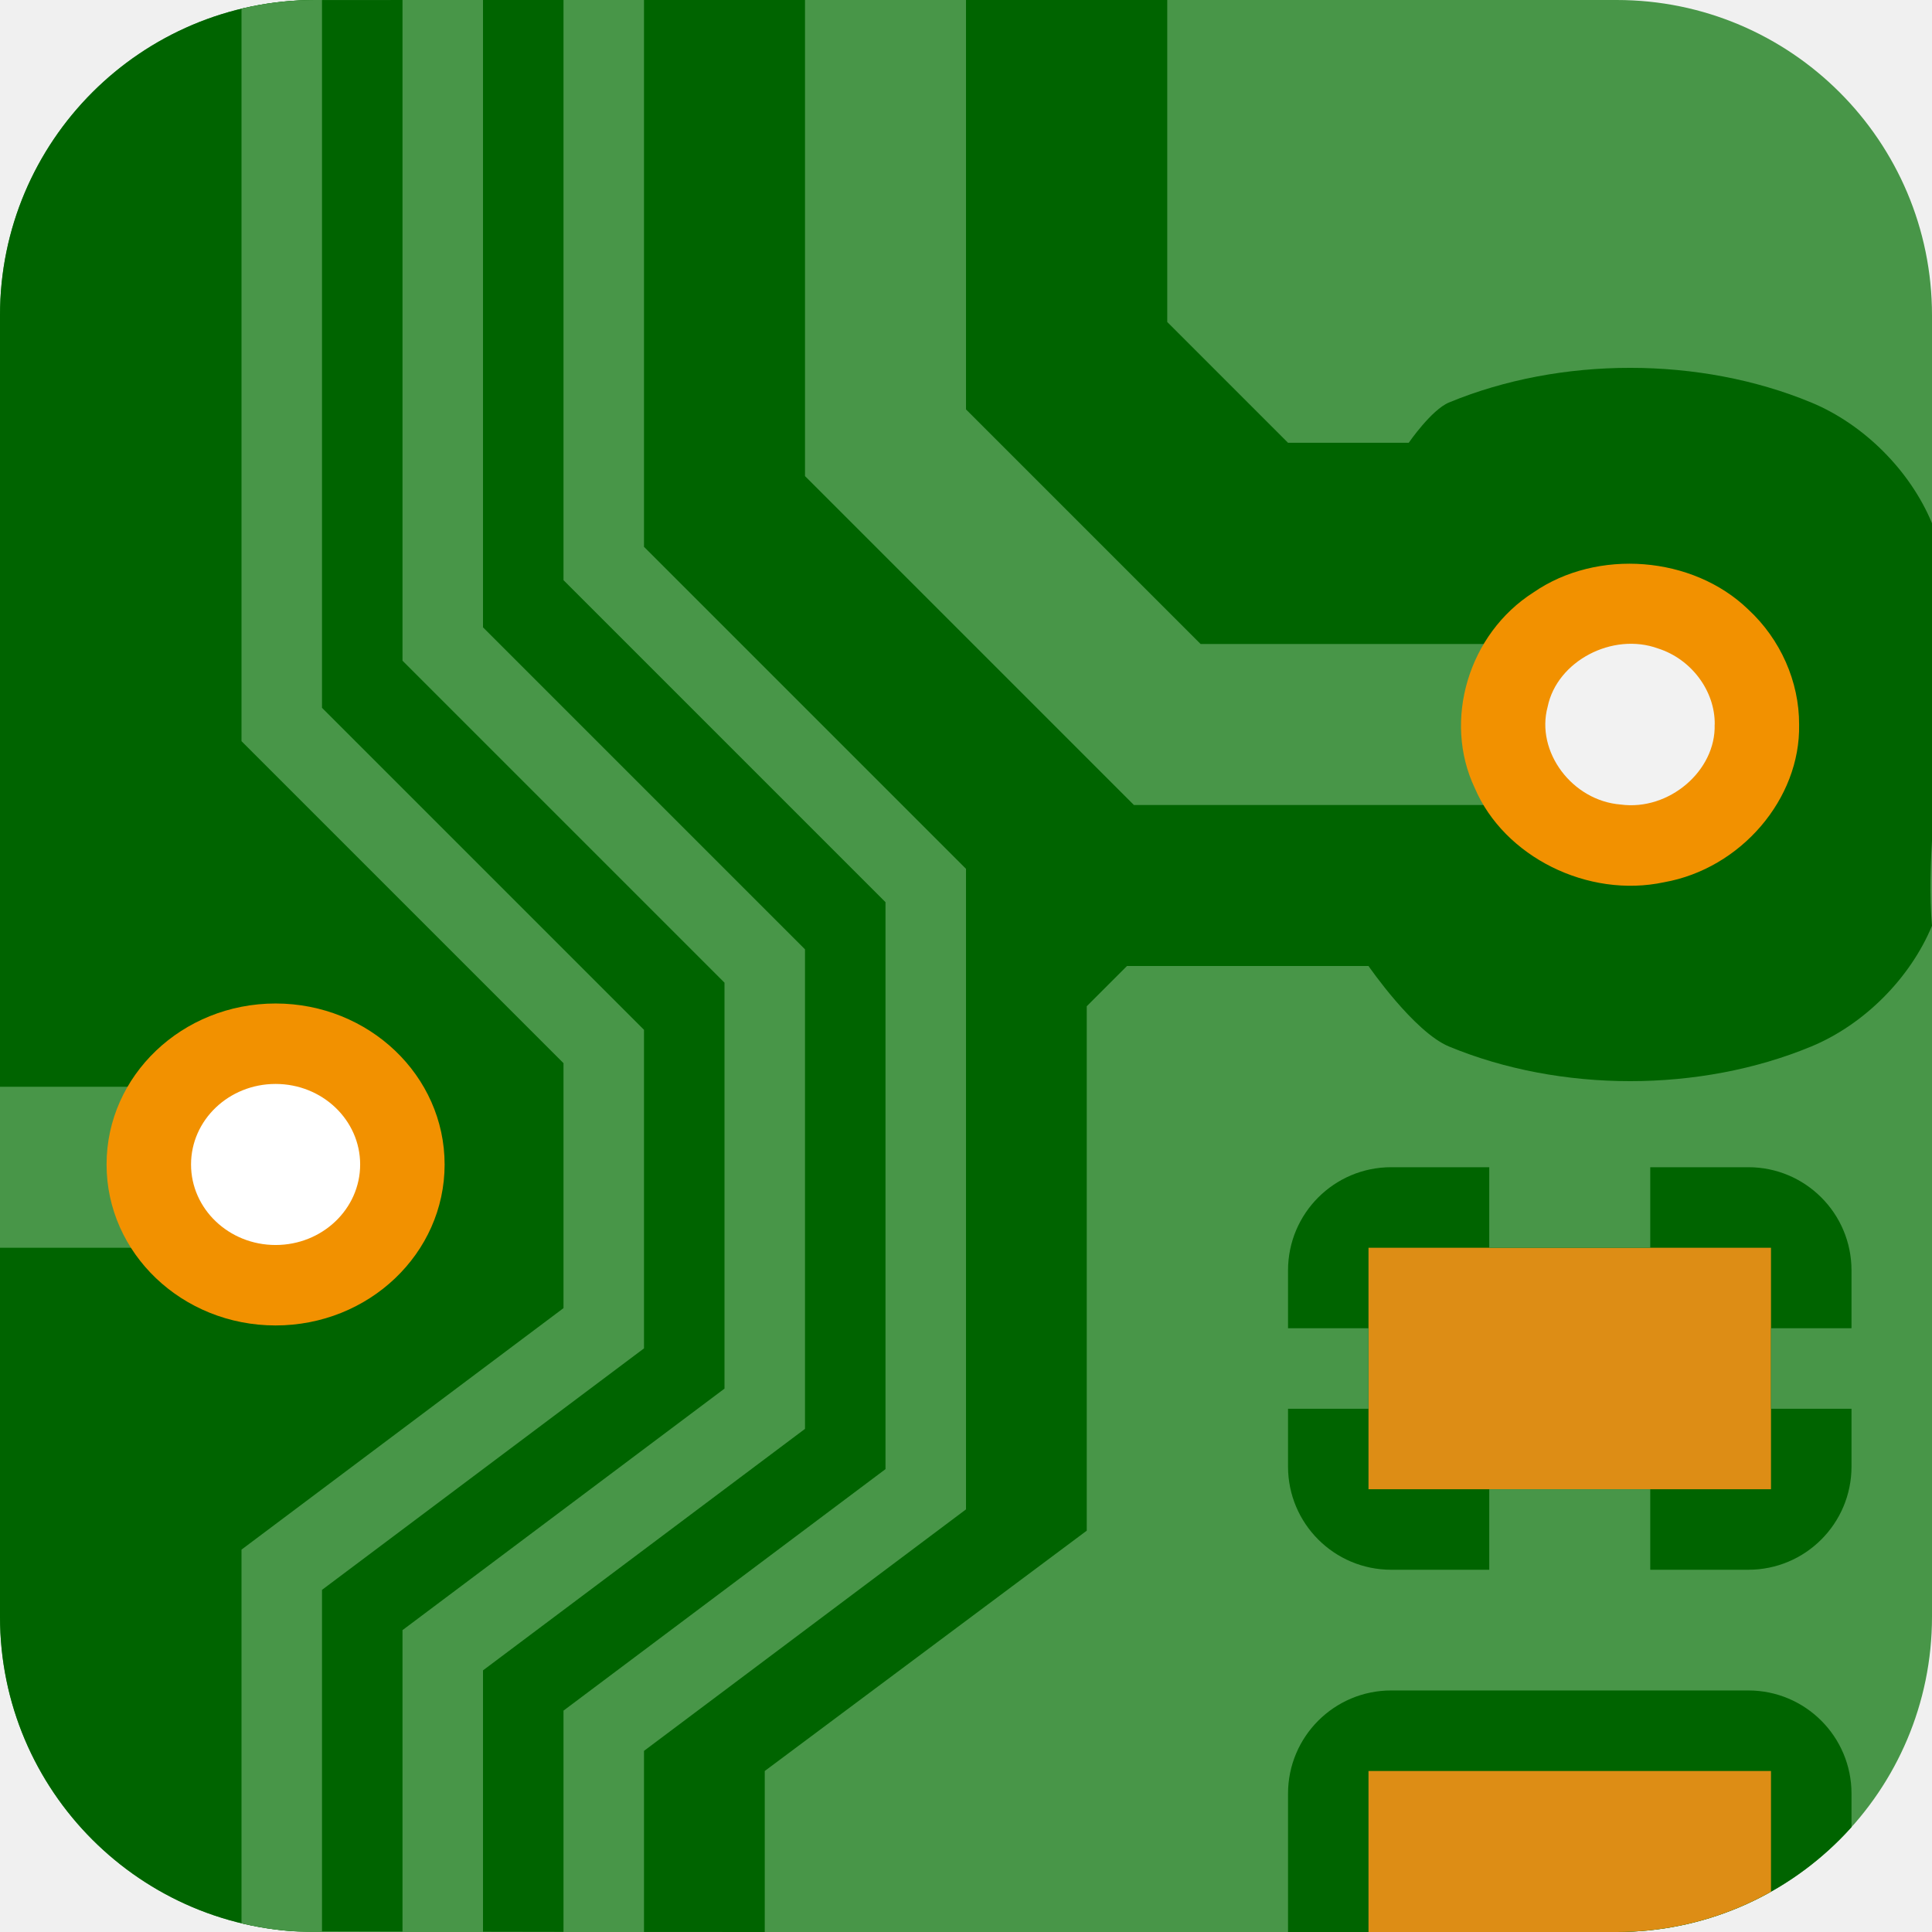
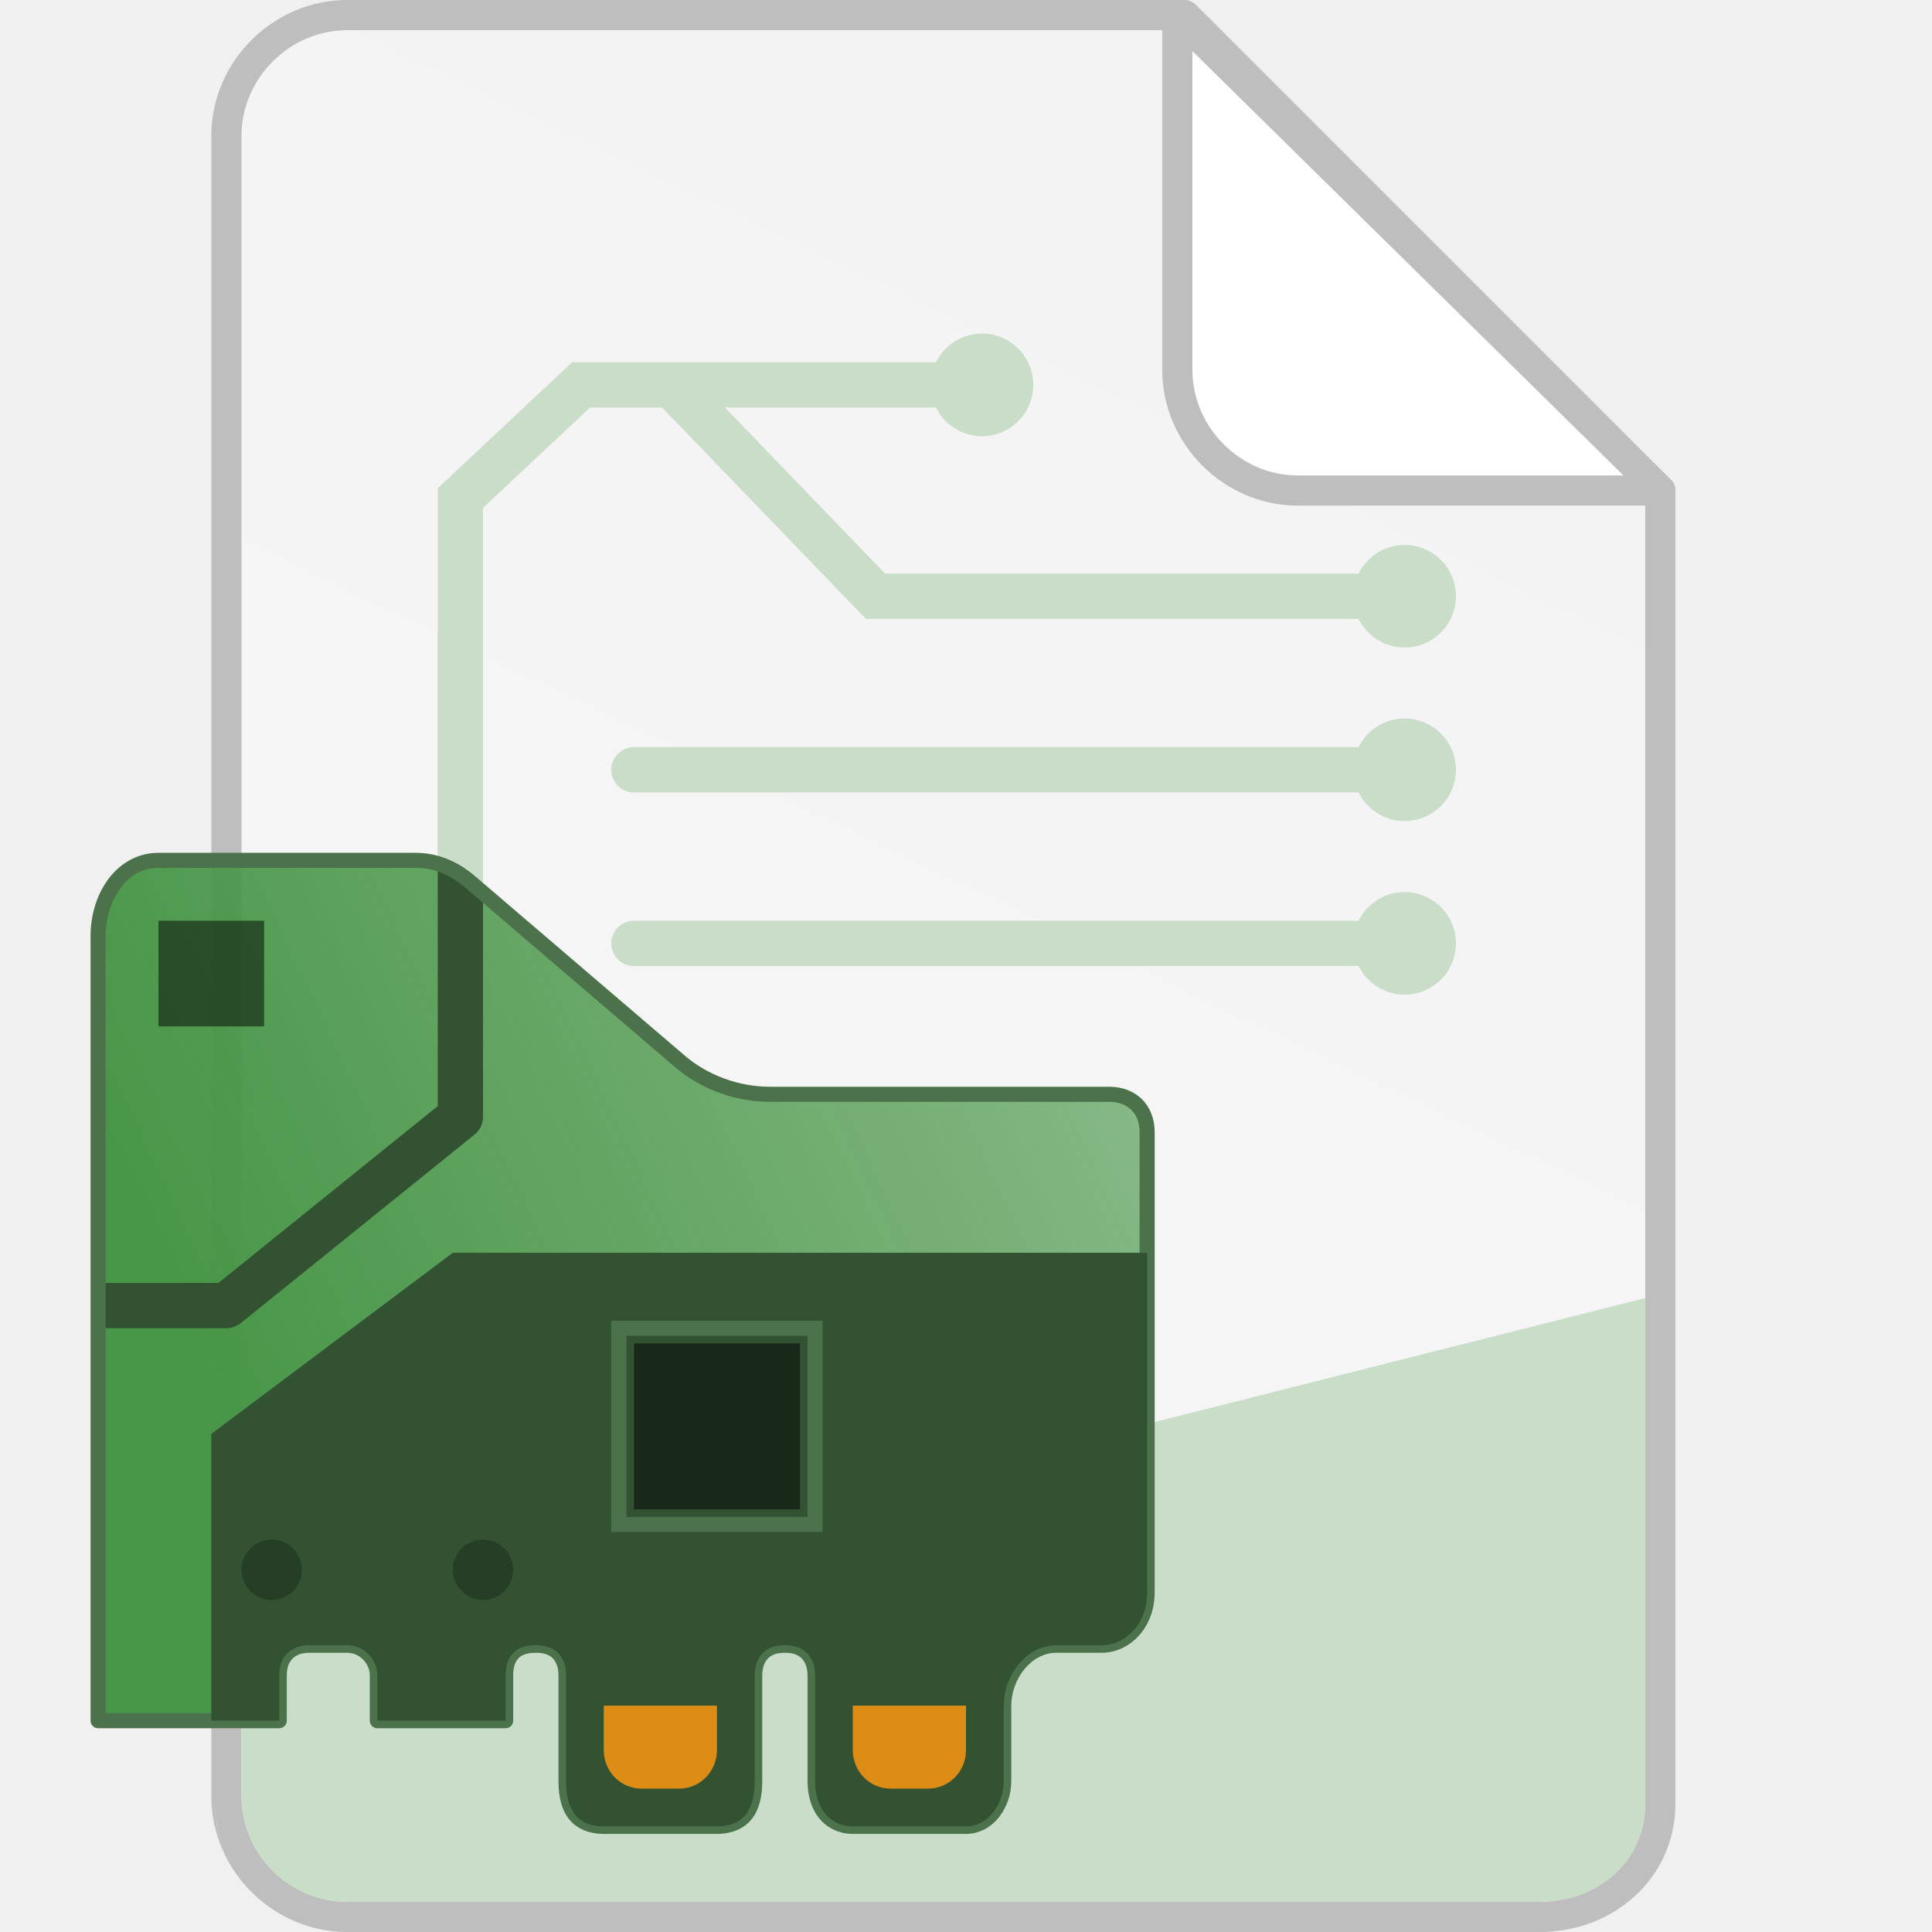
- <svg xmlns="http://www.w3.org/2000/svg" id="Слой_1" data-name="Слой 1" viewBox="0 0 48 48" version="1.1" width="48" height="48">
-   <defs id="defs5">
-     <style id="style3">.cls-1{fill:#b9b9b9;}.cls-2{fill:#545454;}.cls-3{fill:#1a81c4;}</style>
-     <clipPath clipPathUnits="userSpaceOnUse" id="clipPath897">
-       <rect style="fill:#f2f2f2;stroke:none;stroke-linejoin:round" id="rect899" width="48" height="48" x="0" y="0" rx="7.834" />
-     </clipPath>
-     <clipPath clipPathUnits="userSpaceOnUse" id="clipPath1736">
-       <rect style="fill:none;fill-opacity:1;stroke:#333333;stroke-width:2;stroke-linecap:round;stroke-linejoin:round;stroke-miterlimit:4;stroke-dasharray:none;stroke-opacity:1" id="rect1738" width="24" height="16" x="0" y="8.5" ry="2.656" />
-     </clipPath>
+ <svg xmlns="http://www.w3.org/2000/svg" xmlns:xlink="http://www.w3.org/1999/xlink" id="Слой_1" data-name="Слой 1" viewBox="0 0 256 256" version="1.1" width="256" height="256">
+   <defs id="defs159429">
+     <marker style="overflow:visible" id="marker3727" refX="0" refY="0" orient="auto">
+       <path transform="matrix(0.2,0,0,0.2,1.48,0.2)" style="fill:#c9ddc9;fill-opacity:1;fill-rule:evenodd;stroke:#c9ddc9;stroke-width:1pt;stroke-opacity:1" d="m -2.5,-1 c 0,2.76 -2.24,5 -5,5 -2.76,0 -5,-2.24 -5,-5 0,-2.76 2.24,-5 5,-5 2.76,0 5,2.24 5,5 z" id="path3725" />
+     </marker>
+     <marker style="overflow:visible" id="marker3403" refX="0" refY="0" orient="auto">
+       <path transform="matrix(0.2,0,0,0.2,1.48,0.2)" style="fill:#c9ddc9;fill-opacity:1;fill-rule:evenodd;stroke:#c9ddc9;stroke-width:1pt;stroke-opacity:1" d="m -2.5,-1 c 0,2.76 -2.24,5 -5,5 -2.76,0 -5,-2.24 -5,-5 0,-2.76 2.24,-5 5,-5 2.76,0 5,2.24 5,5 z" id="path3401" />
+     </marker>
+     <marker style="overflow:visible" id="marker3269" refX="0" refY="0" orient="auto">
+       <path transform="matrix(0.2,0,0,0.2,1.48,0.2)" style="fill:#c9ddc9;fill-opacity:1;fill-rule:evenodd;stroke:#c9ddc9;stroke-width:1pt;stroke-opacity:1" d="m -2.5,-1 c 0,2.76 -2.24,5 -5,5 -2.76,0 -5,-2.24 -5,-5 0,-2.76 2.24,-5 5,-5 2.76,0 5,2.24 5,5 z" id="path3267" />
+     </marker>
+     <marker style="overflow:visible" id="marker3125" refX="0" refY="0" orient="auto">
+       <path transform="matrix(0.2,0,0,0.2,1.48,0.2)" style="fill:#c9ddc9;fill-opacity:1;fill-rule:evenodd;stroke:#c9ddc9;stroke-width:1pt;stroke-opacity:1" d="m -2.5,-1 c 0,2.76 -2.24,5 -5,5 -2.76,0 -5,-2.24 -5,-5 0,-2.76 2.24,-5 5,-5 2.76,0 5,2.24 5,5 z" id="path3123" />
+     </marker>
+     <style id="style159427">.cls-1{fill:#1a81c4;}</style>
+     <linearGradient xlink:href="#radialGradient1350" id="linearGradient5941" gradientUnits="userSpaceOnUse" gradientTransform="matrix(3.72454,0,0,3.72454,365.2063,282.4442)" x1="-160.867" y1="118.533" x2="-67.733" y2="-76.2" />
+     <radialGradient id="radialGradient1350" cx="50.009" cy="23.272" r="28.023" gradientTransform="matrix(0,-0.4596185,0.818261,0,80.07145,-81.23916)" gradientUnits="userSpaceOnUse">
+       <stop offset="0" stop-color="#2b4bed" id="stop1346" style="stop-color:#ffffff;stop-opacity:1" />
+       <stop offset="1" stop-color="#2b2fb7" id="stop1348" style="stop-color:#f3f3f3;stop-opacity:1" />
+     </radialGradient>
+     <radialGradient id="radialGradient1350-3" cx="50.009" cy="23.272" r="28.023" gradientTransform="matrix(0,-0.4596185,0.818261,0,80.07145,-81.23916)" gradientUnits="userSpaceOnUse">
+       <stop offset="0" stop-color="#2b4bed" id="stop1346-6" style="stop-color:#ffffff;stop-opacity:1" />
+       <stop offset="1" stop-color="#2b2fb7" id="stop1348-7" style="stop-color:#f3f3f3;stop-opacity:1" />
+     </radialGradient>
+     <linearGradient xlink:href="#linearGradient3066" id="linearGradient3068" x1="-436.033" y1="-160.867" x2="-309.033" y2="-220.133" gradientUnits="userSpaceOnUse" gradientTransform="matrix(2.562821,0,0,2.562821,1152.119,608.921)" />
+     <linearGradient id="linearGradient3066">
+       <stop style="stop-color:#489648;stop-opacity:1;" offset="0" id="stop3062" />
+       <stop style="stop-color:#489648;stop-opacity:0;" offset="1" id="stop3064" />
+     </linearGradient>
    <clipPath clipPathUnits="userSpaceOnUse" id="clipPath1720">
      <rect style="fill:none;fill-opacity:1;stroke:#333333;stroke-width:2;stroke-linecap:round;stroke-linejoin:round;stroke-miterlimit:4;stroke-dasharray:none;stroke-opacity:1" id="rect1722" width="16" height="16" x="8" y="5" ry="2.656" />
    </clipPath>
-     <clipPath clipPathUnits="userSpaceOnUse" id="clipPath1732">
-       <rect style="fill:none;fill-opacity:1;stroke:#333333;stroke-width:2;stroke-linecap:round;stroke-linejoin:round;stroke-miterlimit:4;stroke-dasharray:none;stroke-opacity:1" id="rect1734" width="24" height="24" x="0" y="1.5" ry="3.983" />
+     <clipPath clipPathUnits="userSpaceOnUse" id="clipPath2395">
+       <rect style="fill:none;fill-opacity:1;stroke:#333333;stroke-width:2;stroke-linecap:round;stroke-linejoin:round;stroke-miterlimit:4;stroke-dasharray:none;stroke-opacity:1" id="rect2393" width="16" height="16" x="8" y="5" ry="2.656" />
    </clipPath>
-     <clipPath clipPathUnits="userSpaceOnUse" id="clipPath1724">
-       <rect style="fill:none;fill-opacity:1;stroke:#333333;stroke-width:2;stroke-linecap:round;stroke-linejoin:round;stroke-miterlimit:4;stroke-dasharray:none;stroke-opacity:1" id="rect1726" width="24" height="24" x="0" y="1.5" ry="3.983" />
+     <radialGradient id="radialGradient1350-5" cx="50.009" cy="23.272" r="28.023" gradientTransform="matrix(0,-0.4596185,0.818261,0,80.07145,-81.23916)" gradientUnits="userSpaceOnUse">
+       <stop offset="0" stop-color="#2b4bed" id="stop1346-3" style="stop-color:#ffffff;stop-opacity:1" />
+       <stop offset="1" stop-color="#2b2fb7" id="stop1348-5" style="stop-color:#f3f3f3;stop-opacity:1" />
+     </radialGradient>
+     <radialGradient id="radialGradient2461" cx="50.009" cy="23.272" r="28.023" gradientTransform="matrix(0,-0.4596185,0.818261,0,80.07145,-81.23916)" gradientUnits="userSpaceOnUse">
+       <stop offset="0" stop-color="#2b4bed" id="stop2457" style="stop-color:#ffffff;stop-opacity:1" />
+       <stop offset="1" stop-color="#2b2fb7" id="stop2459" style="stop-color:#f3f3f3;stop-opacity:1" />
+     </radialGradient>
+     <clipPath clipPathUnits="userSpaceOnUse" id="clipPath1720-0">
+       <rect style="fill:none;fill-opacity:1;stroke:#333333;stroke-width:2;stroke-linecap:round;stroke-linejoin:round;stroke-miterlimit:4;stroke-dasharray:none;stroke-opacity:1" id="rect1722-9" width="16" height="16" x="8" y="5" ry="2.656" />
    </clipPath>
-     <clipPath clipPathUnits="userSpaceOnUse" id="clipPath906">
-       <rect style="fill:none;fill-opacity:1;stroke:#333333;stroke-width:2;stroke-linecap:round;stroke-linejoin:round;stroke-miterlimit:4;stroke-dasharray:none;stroke-opacity:1" id="rect904" width="24" height="24" x="0" y="1.5" ry="3.983" />
+     <clipPath clipPathUnits="userSpaceOnUse" id="clipPath2473">
+       <rect style="fill:none;fill-opacity:1;stroke:#333333;stroke-width:2;stroke-linecap:round;stroke-linejoin:round;stroke-miterlimit:4;stroke-dasharray:none;stroke-opacity:1" id="rect2471" width="16" height="16" x="8" y="5" ry="2.656" />
    </clipPath>
-     <clipPath clipPathUnits="userSpaceOnUse" id="clipPath910">
-       <rect style="fill:none;fill-opacity:1;stroke:#333333;stroke-width:2;stroke-linecap:round;stroke-linejoin:round;stroke-miterlimit:4;stroke-dasharray:none;stroke-opacity:1" id="rect908" width="24" height="24" x="0" y="1.5" ry="3.983" />
+     <radialGradient id="radialGradient1350-7" cx="50.009" cy="23.272" r="28.023" gradientTransform="matrix(0,-0.4596185,0.818261,0,80.07145,-81.23916)" gradientUnits="userSpaceOnUse">
+       <stop offset="0" stop-color="#2b4bed" id="stop1346-36" style="stop-color:#ffffff;stop-opacity:1" />
+       <stop offset="1" stop-color="#2b2fb7" id="stop1348-1" style="stop-color:#f3f3f3;stop-opacity:1" />
+     </radialGradient>
+     <radialGradient id="radialGradient2612" cx="50.009" cy="23.272" r="28.023" gradientTransform="matrix(0,-0.4596185,0.818261,0,80.07145,-81.23916)" gradientUnits="userSpaceOnUse">
+       <stop offset="0" stop-color="#2b4bed" id="stop2608" style="stop-color:#ffffff;stop-opacity:1" />
+       <stop offset="1" stop-color="#2b2fb7" id="stop2610" style="stop-color:#f3f3f3;stop-opacity:1" />
+     </radialGradient>
+     <clipPath clipPathUnits="userSpaceOnUse" id="clipPath1720-7">
+       <rect style="fill:none;fill-opacity:1;stroke:#333333;stroke-width:2;stroke-linecap:round;stroke-linejoin:round;stroke-miterlimit:4;stroke-dasharray:none;stroke-opacity:1" id="rect1722-8" width="16" height="16" x="8" y="5" ry="2.656" />
+     </clipPath>
+     <clipPath clipPathUnits="userSpaceOnUse" id="clipPath2624">
+       <rect style="fill:none;fill-opacity:1;stroke:#333333;stroke-width:2;stroke-linecap:round;stroke-linejoin:round;stroke-miterlimit:4;stroke-dasharray:none;stroke-opacity:1" id="rect2622" width="16" height="16" x="8" y="5" ry="2.656" />
    </clipPath>
  </defs>
-   <g id="g1563" clip-path="url(#clipPath1565)">
-     <g id="g895" clip-path="url(#clipPath897)">
-       <rect class="cls-1" x="0" y="0" width="48" height="48" rx="0" id="rect9" style="fill:#489648;fill-opacity:1;stroke:none;stroke-width:1;stroke-opacity:1" />
-       <path class="cls-2" d="m 19,48 v -4 l 8,-5.971 V 25 l 1,-1 h 6 c 0,0 1.129,1.639 2,2 2.772,1.148 6.228,1.148 9,0 1.307,-0.541 2.459,-1.693 3,-3 -0.268,-2.961 0.962,-7.387 0,-10 -0.541,-1.307 -1.693,-2.459 -3,-3 -2.772,-1.148 -6.228,-1.148 -9,0 -0.436,0.18 -1,1 -1,1 H 32 L 29,8 V 0 C 19.99,-0.003 4.059,0.002 -0.004,0.003 0,6.5 -1e-8,48 -1e-8,48 3,47.944 7.619,48 19,48 Z" id="path11" style="fill:#006400;fill-opacity:1;stroke-width:1" />
-       <path style="fill:none;stroke:#489648;stroke-width:4;stroke-linecap:butt;stroke-linejoin:miter;stroke-miterlimit:4;stroke-dasharray:none;stroke-opacity:1" d="M 40.5,18 H 29 L 22,11 V -0.5" id="path2253" />
-       <g id="g2245" transform="matrix(2.100735,0,0,2.0007,-5.815818,-1.348994)" style="stroke-width:0.488">
-         <path id="path25" style="fill:#f29100;fill-opacity:1;stroke-width:0.488" d="m 24.046,9.672 c 0.017,0.923 -0.69,1.789 -1.597,1.958 -0.9,0.202 -1.891,-0.315 -2.239,-1.17 -0.38,-0.841 -0.073,-1.916 0.694,-2.429 0.755,-0.548 1.884,-0.454 2.539,0.21 0.383,0.371 0.605,0.899 0.603,1.431 z" />
-         <path id="path27" style="fill:#f2f2f2;fill-opacity:1;stroke-width:0.488" d="m 23.047,9.671 c 0.017,0.575 -0.541,1.075 -1.111,0.994 -0.574,-0.047 -1.008,-0.657 -0.864,-1.214 0.11,-0.567 0.767,-0.93 1.306,-0.724 0.394,0.132 0.675,0.528 0.67,0.944 z" />
-       </g>
-       <path style="fill:none;stroke:#489648;stroke-width:4;stroke-linecap:butt;stroke-linejoin:miter;stroke-miterlimit:4;stroke-dasharray:none;stroke-opacity:1" d="m 7,29 h -18 -1.5" id="path2255" />
-       <g id="g2251" transform="matrix(2.100735,0,0,2.0007,-39.46786,9.582187)" style="stroke-width:0.488">
-         <path class="cls-3" d="m 24.046,9.672 a 1.999,1.999 0 1 1 -1.999,-2 2,2 0 0 1 1.999,2 z" id="path2247" style="fill:#f29100;fill-opacity:1;stroke-width:0.488" />
-         <path class="cls-1" d="M 23.047,9.671 A 1,1 0 1 1 22.047,8.671 1,1 0 0 1 23.047,9.671 Z" id="path2249" style="fill:#ffffff;fill-opacity:1;stroke-width:0.488" />
-       </g>
-       <path style="fill:none;stroke:#489648;stroke-width:2;stroke-linecap:butt;stroke-linejoin:miter;stroke-miterlimit:4;stroke-dasharray:none;stroke-opacity:1" d="m 7,48 v -9 l 8,-6 V 26 L 7,18 V -0.5" id="path2263" />
-       <path style="fill:none;stroke:#489648;stroke-width:2;stroke-linecap:butt;stroke-linejoin:miter;stroke-miterlimit:4;stroke-dasharray:none;stroke-opacity:1" d="m 11,48 v -7 l 8,-6 V 24 L 11,16 V -0.5" id="path2265" />
-       <path style="fill:none;stroke:#489648;stroke-width:2;stroke-linecap:butt;stroke-linejoin:miter;stroke-miterlimit:4;stroke-dasharray:none;stroke-opacity:1" d="m 15,48 v -5 l 8,-6 V 22 L 15,14 V -0.5" id="path2267" />
-       <g id="g913" transform="matrix(2,0,0,2,-12,-13)" clip-path="none">
-         <rect style="fill:#006400;fill-opacity:1;stroke:none;stroke-width:1.813;stroke-linecap:round;stroke-linejoin:round" id="rect878" width="8.193" height="3.902" x="13.136" y="17.057" rx="1.5" ry="1" clip-path="url(#clipPath1736)" transform="matrix(-0.8543428,0,0,1.281514,40.22271,-0.8592691)" />
-         <rect style="fill:#dd8d15;fill-opacity:1;stroke:none;stroke-width:1.342;stroke-linecap:round;stroke-linejoin:round" id="rect880" width="5" height="3" x="17" y="15" rx="0" ry="1" clip-path="url(#clipPath1720)" transform="matrix(-1,0,0,1,45,7)" />
-         <path style="fill:none;stroke:#489648;stroke-width:3;stroke-linecap:butt;stroke-linejoin:miter;stroke-miterlimit:4;stroke-dasharray:none;stroke-opacity:1" d="m 18,21 v 3" id="path886" clip-path="url(#clipPath1732)" transform="matrix(-0.6666667,0,0,0.6666667,37.5,11)" />
-         <path style="fill:none;stroke:#489648;stroke-width:1.5;stroke-linecap:butt;stroke-linejoin:miter;stroke-miterlimit:4;stroke-dasharray:none;stroke-opacity:1" d="M 23.25,18.75 H 19.5" id="path1080" clip-path="url(#clipPath1724)" transform="matrix(-0.6666667,0,0,0.6666667,36,11)" />
-         <path style="fill:none;stroke:#489648;stroke-width:1.5;stroke-linecap:butt;stroke-linejoin:miter;stroke-miterlimit:4;stroke-dasharray:none;stroke-opacity:1" d="M 23.25,18.75 H 19.5" id="path903" clip-path="url(#clipPath1724)" transform="matrix(-0.6666667,0,0,0.6666667,43.5,11)" />
-         <path style="fill:none;stroke:#489648;stroke-width:3;stroke-linecap:butt;stroke-linejoin:miter;stroke-miterlimit:4;stroke-dasharray:none;stroke-opacity:1" d="m 18,21 v 3" id="path905" clip-path="url(#clipPath1732)" transform="matrix(-0.6666667,0,0,0.6666667,37.5,6)" />
-       </g>
-       <g id="g927" transform="matrix(2,0,0,2,-12,-4)" clip-path="none">
-         <rect style="fill:#006400;fill-opacity:1;stroke:none;stroke-width:1.813;stroke-linecap:round;stroke-linejoin:round" id="rect915" width="8.193" height="3.902" x="13.136" y="17.057" rx="1.5" ry="1" clip-path="url(#clipPath935)" transform="matrix(-0.8543428,0,0,1.281514,40.22271,1.140731)" />
-         <rect style="fill:#dd8d15;fill-opacity:1;stroke:none;stroke-width:1.342;stroke-linecap:round;stroke-linejoin:round" id="rect917" width="5" height="3" x="17" y="15" rx="0" ry="1" clip-path="url(#clipPath931)" transform="matrix(-1,0,0,1,45,9.000001)" />
-       </g>
-     </g>
+   <g id="g4648">
+     <path id="path5939" style="fill:url(#linearGradient5941);fill-opacity:1;stroke:#bebebe;stroke-width:4;stroke-linecap:square;stroke-linejoin:round;stroke-miterlimit:4;stroke-dasharray:none;stroke-dashoffset:0;stroke-opacity:1;paint-order:normal" d="m 46,2 h 111 l 63,63 v 174 c 0,8.735 -7.265,15 -16,15 H 46 c -8.735,0 -16,-7.265 -16,-16 V 18 C 30,9.265 37.265,2.011 46,2 Z" />
+     <path id="path5956" style="fill:#c9ddc9;fill-opacity:1;stroke:none;stroke-width:0.745;stroke-linecap:square;stroke-linejoin:round;stroke-miterlimit:4;stroke-dasharray:none;stroke-dashoffset:0;stroke-opacity:1;paint-order:normal" d="M 218,172 32,219 v 19 c 0,7.736 6.265,14 14,14 h 158 c 7.735,0 14.043,-5.265 14,-13 z M 28.424,238.371 v 0.371 c 0,2.267 0.492,4.407 1.346,6.351 -0.858,-2.073 -1.346,-4.339 -1.346,-6.722 z" />
+     <path style="fill:none;stroke:#c9ddc9;stroke-width:6;stroke-linecap:round;stroke-miterlimit:4;stroke-dasharray:none;stroke-opacity:1;marker-start:url(#marker3125);paint-order:fill markers stroke" d="M 130,51 H 77 L 61,66 v 52" id="path880" />
+     <path style="color:#000000;font-style:normal;font-variant:normal;font-weight:normal;font-stretch:normal;font-size:medium;line-height:normal;font-family:sans-serif;font-variant-ligatures:normal;font-variant-position:normal;font-variant-caps:normal;font-variant-numeric:normal;font-variant-alternates:normal;font-variant-east-asian:normal;font-feature-settings:normal;font-variation-settings:normal;text-indent:0;text-align:start;text-decoration:none;text-decoration-line:none;text-decoration-style:solid;text-decoration-color:#000000;letter-spacing:normal;word-spacing:normal;text-transform:none;writing-mode:lr-tb;direction:ltr;text-orientation:mixed;dominant-baseline:auto;baseline-shift:baseline;text-anchor:start;white-space:normal;shape-padding:0;shape-margin:0;inline-size:0;clip-rule:nonzero;display:inline;overflow:visible;visibility:visible;isolation:auto;mix-blend-mode:normal;color-interpolation:sRGB;color-interpolation-filters:linearRGB;solid-color:#000000;solid-opacity:1;vector-effect:none;fill:#000000;fill-opacity:0;fill-rule:nonzero;stroke:none;stroke-width:5.214;stroke-linecap:round;stroke-linejoin:miter;stroke-miterlimit:4;stroke-dasharray:none;stroke-dashoffset:0;stroke-opacity:1;paint-order:fill markers stroke;color-rendering:auto;image-rendering:auto;shape-rendering:auto;text-rendering:auto;enable-background:accumulate;stop-color:#000000" d="m 107.018,43.577 h 59.127 c 1.092,0 1.971,0.879 1.971,1.971 v 27.593 c 0,1.092 -0.879,1.971 -1.971,1.971 h -59.127 c -1.092,0 -1.971,-0.879 -1.971,-1.971 V 45.548 c 0,-1.092 0.879,-1.971 1.971,-1.971 z" id="path6035" />
+     <path id="path5943" style="fill:#ffffff;fill-opacity:1;stroke:#bebebe;stroke-width:4;stroke-linecap:square;stroke-linejoin:round;stroke-miterlimit:4;stroke-dasharray:none;stroke-dashoffset:0;stroke-opacity:1;paint-order:normal" d="m 156,2 v 47 c 0,8.735 7.265,16.013 16,16 h 48 z" />
+     <path style="color:#000000;font-style:normal;font-variant:normal;font-weight:normal;font-stretch:normal;font-size:medium;line-height:normal;font-family:sans-serif;font-variant-ligatures:normal;font-variant-position:normal;font-variant-caps:normal;font-variant-numeric:normal;font-variant-alternates:normal;font-variant-east-asian:normal;font-feature-settings:normal;font-variation-settings:normal;text-indent:0;text-align:start;text-decoration:none;text-decoration-line:none;text-decoration-style:solid;text-decoration-color:#000000;letter-spacing:normal;word-spacing:normal;text-transform:none;writing-mode:lr-tb;direction:ltr;text-orientation:mixed;dominant-baseline:auto;baseline-shift:baseline;text-anchor:start;white-space:normal;shape-padding:0;shape-margin:0;inline-size:0;clip-rule:nonzero;display:inline;overflow:visible;visibility:visible;isolation:auto;mix-blend-mode:normal;color-interpolation:sRGB;color-interpolation-filters:linearRGB;solid-color:#000000;solid-opacity:1;vector-effect:none;fill:url(#linearGradient3068);fill-opacity:1;fill-rule:nonzero;stroke:none;stroke-width:2;stroke-linecap:round;stroke-linejoin:round;stroke-miterlimit:4;stroke-dasharray:none;stroke-dashoffset:0;stroke-opacity:1;color-rendering:auto;image-rendering:auto;shape-rendering:auto;text-rendering:auto;enable-background:accumulate;stop-color:#000000" d="m 13,228 h 24 v -6 c 0,-2.493 1.507,-4 4,-4 h 5 c 2.174,0 4,1.826 4,4 v 6 h 17 v -6 c 0,-2.267 1,-4 4,-4 3,0 4,1.935 4,4 v 14 c 0,3.639 1.361,6 5,6 h 15 c 3.639,0 5,-2.361 5,-6 v -14 c 0,-2.001 1,-4 4,-4 C 107,218 108,220 108,222 v 14 c 0,3.639 2,6 5,6 h 15 c 3,0 5,-3 5,-6 v -10 c 0,-4 3,-8 7,-8 h 6 c 3,0 6,-2.655 6,-7 v -61 c 0,-3 -2,-5 -5,-5 h -45 c -4.301,0 -8.65,-1.571 -11.918,-4.367 L 62.363,116.913 c -2.037,-1.743 -4.363,-2.913 -7.363,-2.913 H 21 c -5,0 -8,5 -8,10 z" id="path4599" />
+     <rect style="opacity:0.5;fill:#000000;fill-opacity:1;stroke:none;stroke-width:2.111;stroke-linecap:round;stroke-linejoin:round;stroke-miterlimit:4;stroke-dasharray:none;stroke-opacity:1;paint-order:fill markers stroke" id="rect3222" width="14" height="14" x="21" y="122" />
+     <path style="fill:none;stroke:#c9ddc9;stroke-width:6;stroke-linecap:round;stroke-miterlimit:4;stroke-dasharray:none;stroke-opacity:1;marker-start:url(#marker3269);paint-order:fill markers stroke" d="M 186,79 H 116 L 89,51" id="path3265" />
+     <path style="fill:none;stroke:#c9ddc9;stroke-width:6;stroke-linecap:round;stroke-miterlimit:4;stroke-dasharray:none;stroke-opacity:1;marker-start:url(#marker3403);paint-order:fill markers stroke" d="M 186,102 H 84" id="path3399" />
+     <path style="fill:none;stroke:#c9ddc9;stroke-width:6;stroke-linecap:round;stroke-miterlimit:4;stroke-dasharray:none;stroke-opacity:1;marker-start:url(#marker3727);paint-order:fill markers stroke" d="M 186,125 H 84" id="path3517" />
+     <path id="path4465" style="color:#000000;font-style:normal;font-variant:normal;font-weight:normal;font-stretch:normal;font-size:medium;line-height:normal;font-family:sans-serif;font-variant-ligatures:normal;font-variant-position:normal;font-variant-caps:normal;font-variant-numeric:normal;font-variant-alternates:normal;font-variant-east-asian:normal;font-feature-settings:normal;font-variation-settings:normal;text-indent:0;text-align:start;text-decoration:none;text-decoration-line:none;text-decoration-style:solid;text-decoration-color:#000000;letter-spacing:normal;word-spacing:normal;text-transform:none;writing-mode:lr-tb;direction:ltr;text-orientation:mixed;dominant-baseline:auto;baseline-shift:baseline;text-anchor:start;white-space:normal;shape-padding:0;shape-margin:0;inline-size:0;clip-rule:nonzero;display:inline;overflow:visible;visibility:visible;isolation:auto;mix-blend-mode:normal;color-interpolation:sRGB;color-interpolation-filters:linearRGB;solid-color:#000000;solid-opacity:1;vector-effect:none;fill:#325232;fill-opacity:1;fill-rule:nonzero;stroke:none;stroke-linecap:square;stroke-linejoin:round;stroke-miterlimit:4;stroke-dasharray:none;stroke-dashoffset:0;stroke-opacity:1;paint-order:fill markers stroke;color-rendering:auto;image-rendering:auto;shape-rendering:auto;text-rendering:auto;enable-background:accumulate;stop-color:#000000;stop-opacity:1;opacity:1" d="M 58 114.434 L 58 115 L 58 146.564 L 28.941 170 L 16 170 L 13 170 L 13 176 L 16 176 L 30 176 A 3 3 0 0 0 31.883 175.336 L 62.883 150.336 A 3 3 0 0 0 64 148 L 64 118.312 L 62.363 116.912 C 61.061 115.798 59.639 114.923 58 114.434 z " />
+     <path style="color:#000000;font-style:normal;font-variant:normal;font-weight:normal;font-stretch:normal;font-size:medium;line-height:normal;font-family:sans-serif;font-variant-ligatures:normal;font-variant-position:normal;font-variant-caps:normal;font-variant-numeric:normal;font-variant-alternates:normal;font-variant-east-asian:normal;font-feature-settings:normal;font-variation-settings:normal;text-indent:0;text-align:start;text-decoration:none;text-decoration-line:none;text-decoration-style:solid;text-decoration-color:#000000;letter-spacing:normal;word-spacing:normal;text-transform:none;writing-mode:lr-tb;direction:ltr;text-orientation:mixed;dominant-baseline:auto;baseline-shift:baseline;text-anchor:start;white-space:normal;shape-padding:0;shape-margin:0;inline-size:0;clip-rule:nonzero;display:inline;overflow:visible;visibility:visible;isolation:auto;mix-blend-mode:normal;color-interpolation:sRGB;color-interpolation-filters:linearRGB;solid-color:#000000;solid-opacity:1;vector-effect:none;fill:#4c724c;fill-opacity:1;fill-rule:nonzero;stroke:none;stroke-linecap:round;stroke-linejoin:round;stroke-miterlimit:4;stroke-dasharray:none;stroke-dashoffset:0;stroke-opacity:1;color-rendering:auto;image-rendering:auto;shape-rendering:auto;text-rendering:auto;enable-background:accumulate;stop-color:#000000" d="m 21,113 c -2.833,0 -5.159,1.456 -6.682,3.533 C 12.795,118.61 12,121.3 12,124 v 104 a 1,1 0 0 0 1,1 h 24 a 1,1 0 0 0 1,-1 v -6 c 0,-1.045 0.297,-1.754 0.771,-2.229 C 39.246,219.297 39.955,219 41,219 h 5 c 1.614,0 3,1.386 3,3 v 6 a 1,1 0 0 0 1,1 h 17 a 1,1 0 0 0 1,-1 v -6 c 0,-0.986 0.22,-1.724 0.629,-2.193 C 69.038,219.338 69.693,219 71,219 c 1.285,0 1.935,0.365 2.359,0.869 C 73.784,220.373 74,221.129 74,222 v 14 c 0,1.944 0.349,3.668 1.34,4.971 C 76.331,242.273 77.964,243 80,243 h 15 c 2.036,0 3.669,-0.727 4.66,-2.029 C 100.651,239.668 101,237.944 101,236 v -14 c 0,-0.834 0.214,-1.595 0.643,-2.109 C 102.072,219.376 102.722,219 104,219 c 1.278,0 1.928,0.376 2.357,0.891 C 106.787,220.406 107,221.167 107,222 v 14 c 0,2.003 0.55,3.743 1.607,5.006 C 109.664,242.268 111.238,243 113,243 h 15 c 1.833,0 3.388,-0.942 4.414,-2.262 C 133.44,239.419 134,237.722 134,236 v -10 c 0,-1.75 0.671,-3.544 1.768,-4.859 C 136.864,219.825 138.333,219 140,219 h 6 c 3.59,0 7,-3.194 7,-8 v -61 c 0,-1.722 -0.591,-3.255 -1.668,-4.332 C 150.255,144.591 148.722,144 147,144 h -45 c -4.057,0 -8.192,-1.495 -11.268,-4.127 L 63.014,116.152 C 60.859,114.308 58.26,113 55,113 Z m 0,2 h 34 c 2.74,0 4.794,1.029 6.713,2.672 l 27.719,23.721 C 92.892,144.353 97.456,146 102,146 h 45 c 1.278,0 2.245,0.409 2.918,1.082 C 150.591,147.755 151,148.722 151,150 v 61 c 0,3.885 -2.59,6 -5,6 h -6 c -2.333,0 -4.364,1.175 -5.768,2.859 C 132.828,221.544 132,223.75 132,226 v 10 c 0,1.278 -0.44,2.581 -1.164,3.512 C 130.112,240.442 129.167,241 128,241 h -15 c -1.238,0 -2.164,-0.45 -2.857,-1.277 C 109.45,238.895 109,237.636 109,236 v -14 c 0,-1.167 -0.287,-2.406 -1.107,-3.391 C 107.072,217.624 105.722,217 104,217 c -1.722,0 -3.072,0.624 -3.893,1.609 C 99.286,219.594 99,220.833 99,222 v 14 c 0,1.695 -0.332,2.972 -0.932,3.76 C 97.469,240.547 96.603,241 95,241 H 80 c -1.603,0 -2.469,-0.453 -3.068,-1.24 C 76.332,238.972 76,237.695 76,236 v -14 c 0,-1.194 -0.284,-2.438 -1.109,-3.418 C 74.065,217.602 72.715,217 71,217 c -1.693,0 -3.038,0.528 -3.879,1.492 C 66.28,219.457 66,220.72 66,222 v 5 H 51 v -5 c 0,-2.734 -2.266,-5 -5,-5 h -5 c -1.448,0 -2.741,0.456 -3.643,1.357 C 36.456,219.259 36,220.552 36,222 v 5 H 14 V 124 c 0,-2.3 0.705,-4.61 1.932,-6.283 C 17.158,116.044 18.833,115 21,115 Z" id="path4601" />
+     <path id="path4494" style="opacity:1;fill:#325232;fill-opacity:1;stroke:none;stroke-width:6;stroke-linecap:square;stroke-linejoin:round;stroke-miterlimit:4;stroke-dasharray:none;stroke-opacity:1;paint-order:fill markers stroke" d="M 60 166 L 28 190 L 28 228 L 37 228 L 37 222 C 37 219.507 38.507 218 41 218 L 46 218 C 48.174 218 50 219.826 50 222 L 50 228 L 67 228 L 67 222 C 67 219.733 68 218 71 218 C 74 218 75 219.935 75 222 L 75 236 C 75 239.639 76.361 242 80 242 L 95 242 C 98.639 242 100 239.639 100 236 L 100 222 C 100 219.999 101 218 104 218 C 107 218 108 220 108 222 L 108 236 C 108 239.639 110 242 113 242 L 128 242 C 131 242 133 239 133 236 L 133 226 C 133 222 136 218 140 218 L 146 218 C 149 218 152 215.345 152 211 L 152 166 L 60 166 z " />
+     <path id="rect880" clip-path="url(#clipPath1720)" style="fill:#dd8d15;fill-opacity:1;stroke:none;stroke-width:1.342;stroke-linecap:round;stroke-linejoin:round" transform="matrix(0,-5.106383,-5,0,203,318.7021)" d="m 17,15 h 1.154 v 3 H 17 c -0.554,0 -1,-0.446 -1,-1 v -1 c 0,-0.554 0.446,-1 1,-1 z" />
+     <path id="path3057" clip-path="url(#clipPath1720)" style="fill:#dd8d15;fill-opacity:1;stroke:none;stroke-width:1.342;stroke-linecap:round;stroke-linejoin:round" transform="matrix(0,-5.106383,-5,0,170,318.7021)" d="m 17,15 h 1.154 v 3 H 17 c -0.554,0 -1,-0.446 -1,-1 v -1 c 0,-0.554 0.446,-1 1,-1 z" />
+     <rect style="opacity:0.5;fill:#000000;fill-opacity:1;stroke:none;stroke-width:3.318;stroke-linecap:round;stroke-linejoin:round;stroke-miterlimit:4;stroke-dasharray:none;stroke-opacity:1;paint-order:fill markers stroke" id="rect3143" width="22" height="22" x="84" y="178" />
+     <path id="rect3206" style="fill:none;fill-opacity:1;stroke:#4c724c;stroke-width:2;stroke-linecap:square;stroke-linejoin:miter;stroke-miterlimit:4;stroke-dasharray:none;stroke-dashoffset:0;stroke-opacity:1;paint-order:fill markers stroke" d="m 82,176 h 26 v 26 H 82 Z" />
+     <circle style="opacity:0.5;fill:#182918;fill-opacity:1;stroke:none;stroke-width:1.89;stroke-linecap:square;stroke-linejoin:miter;stroke-miterlimit:4;stroke-dasharray:none;stroke-dashoffset:0;stroke-opacity:1;paint-order:fill markers stroke" id="circle3214" cx="36" cy="208" r="4" />
+     <circle style="opacity:0.5;fill:#182918;fill-opacity:1;stroke:none;stroke-width:1.89;stroke-linecap:square;stroke-linejoin:miter;stroke-miterlimit:4;stroke-dasharray:none;stroke-dashoffset:0;stroke-opacity:1;paint-order:fill markers stroke" id="circle3216" cx="64" cy="208" r="4" />
  </g>
</svg>
